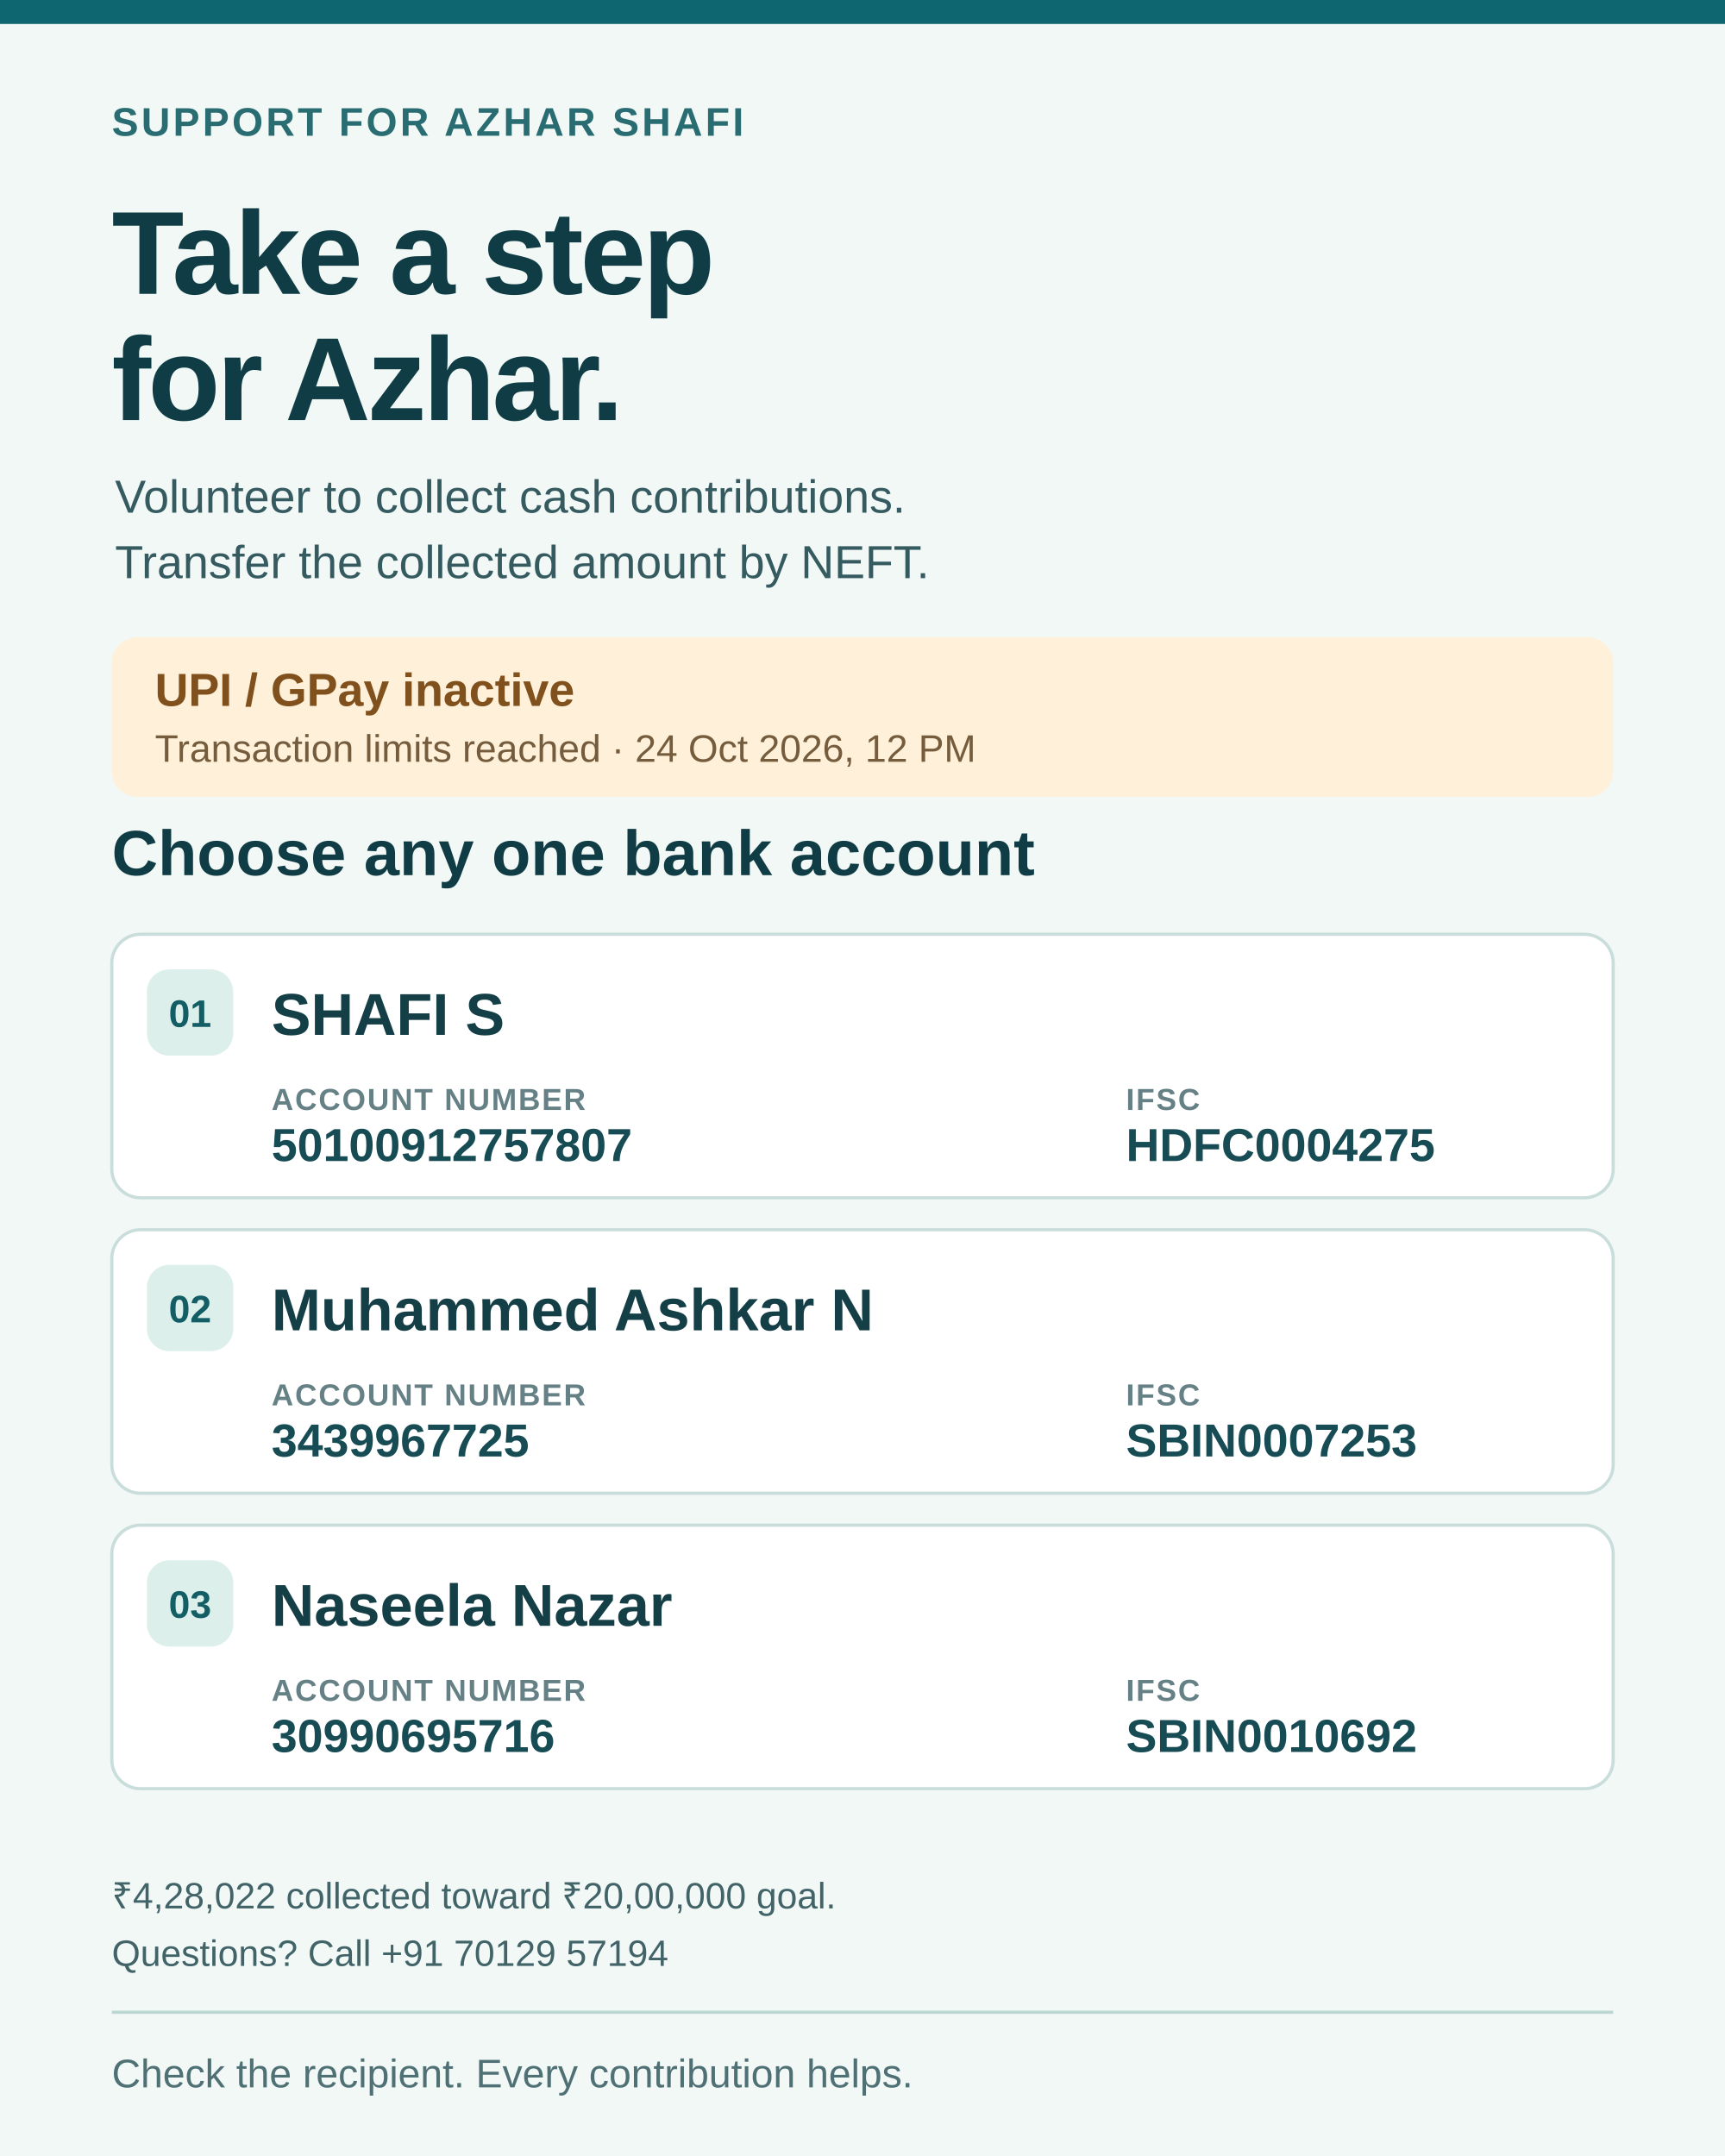
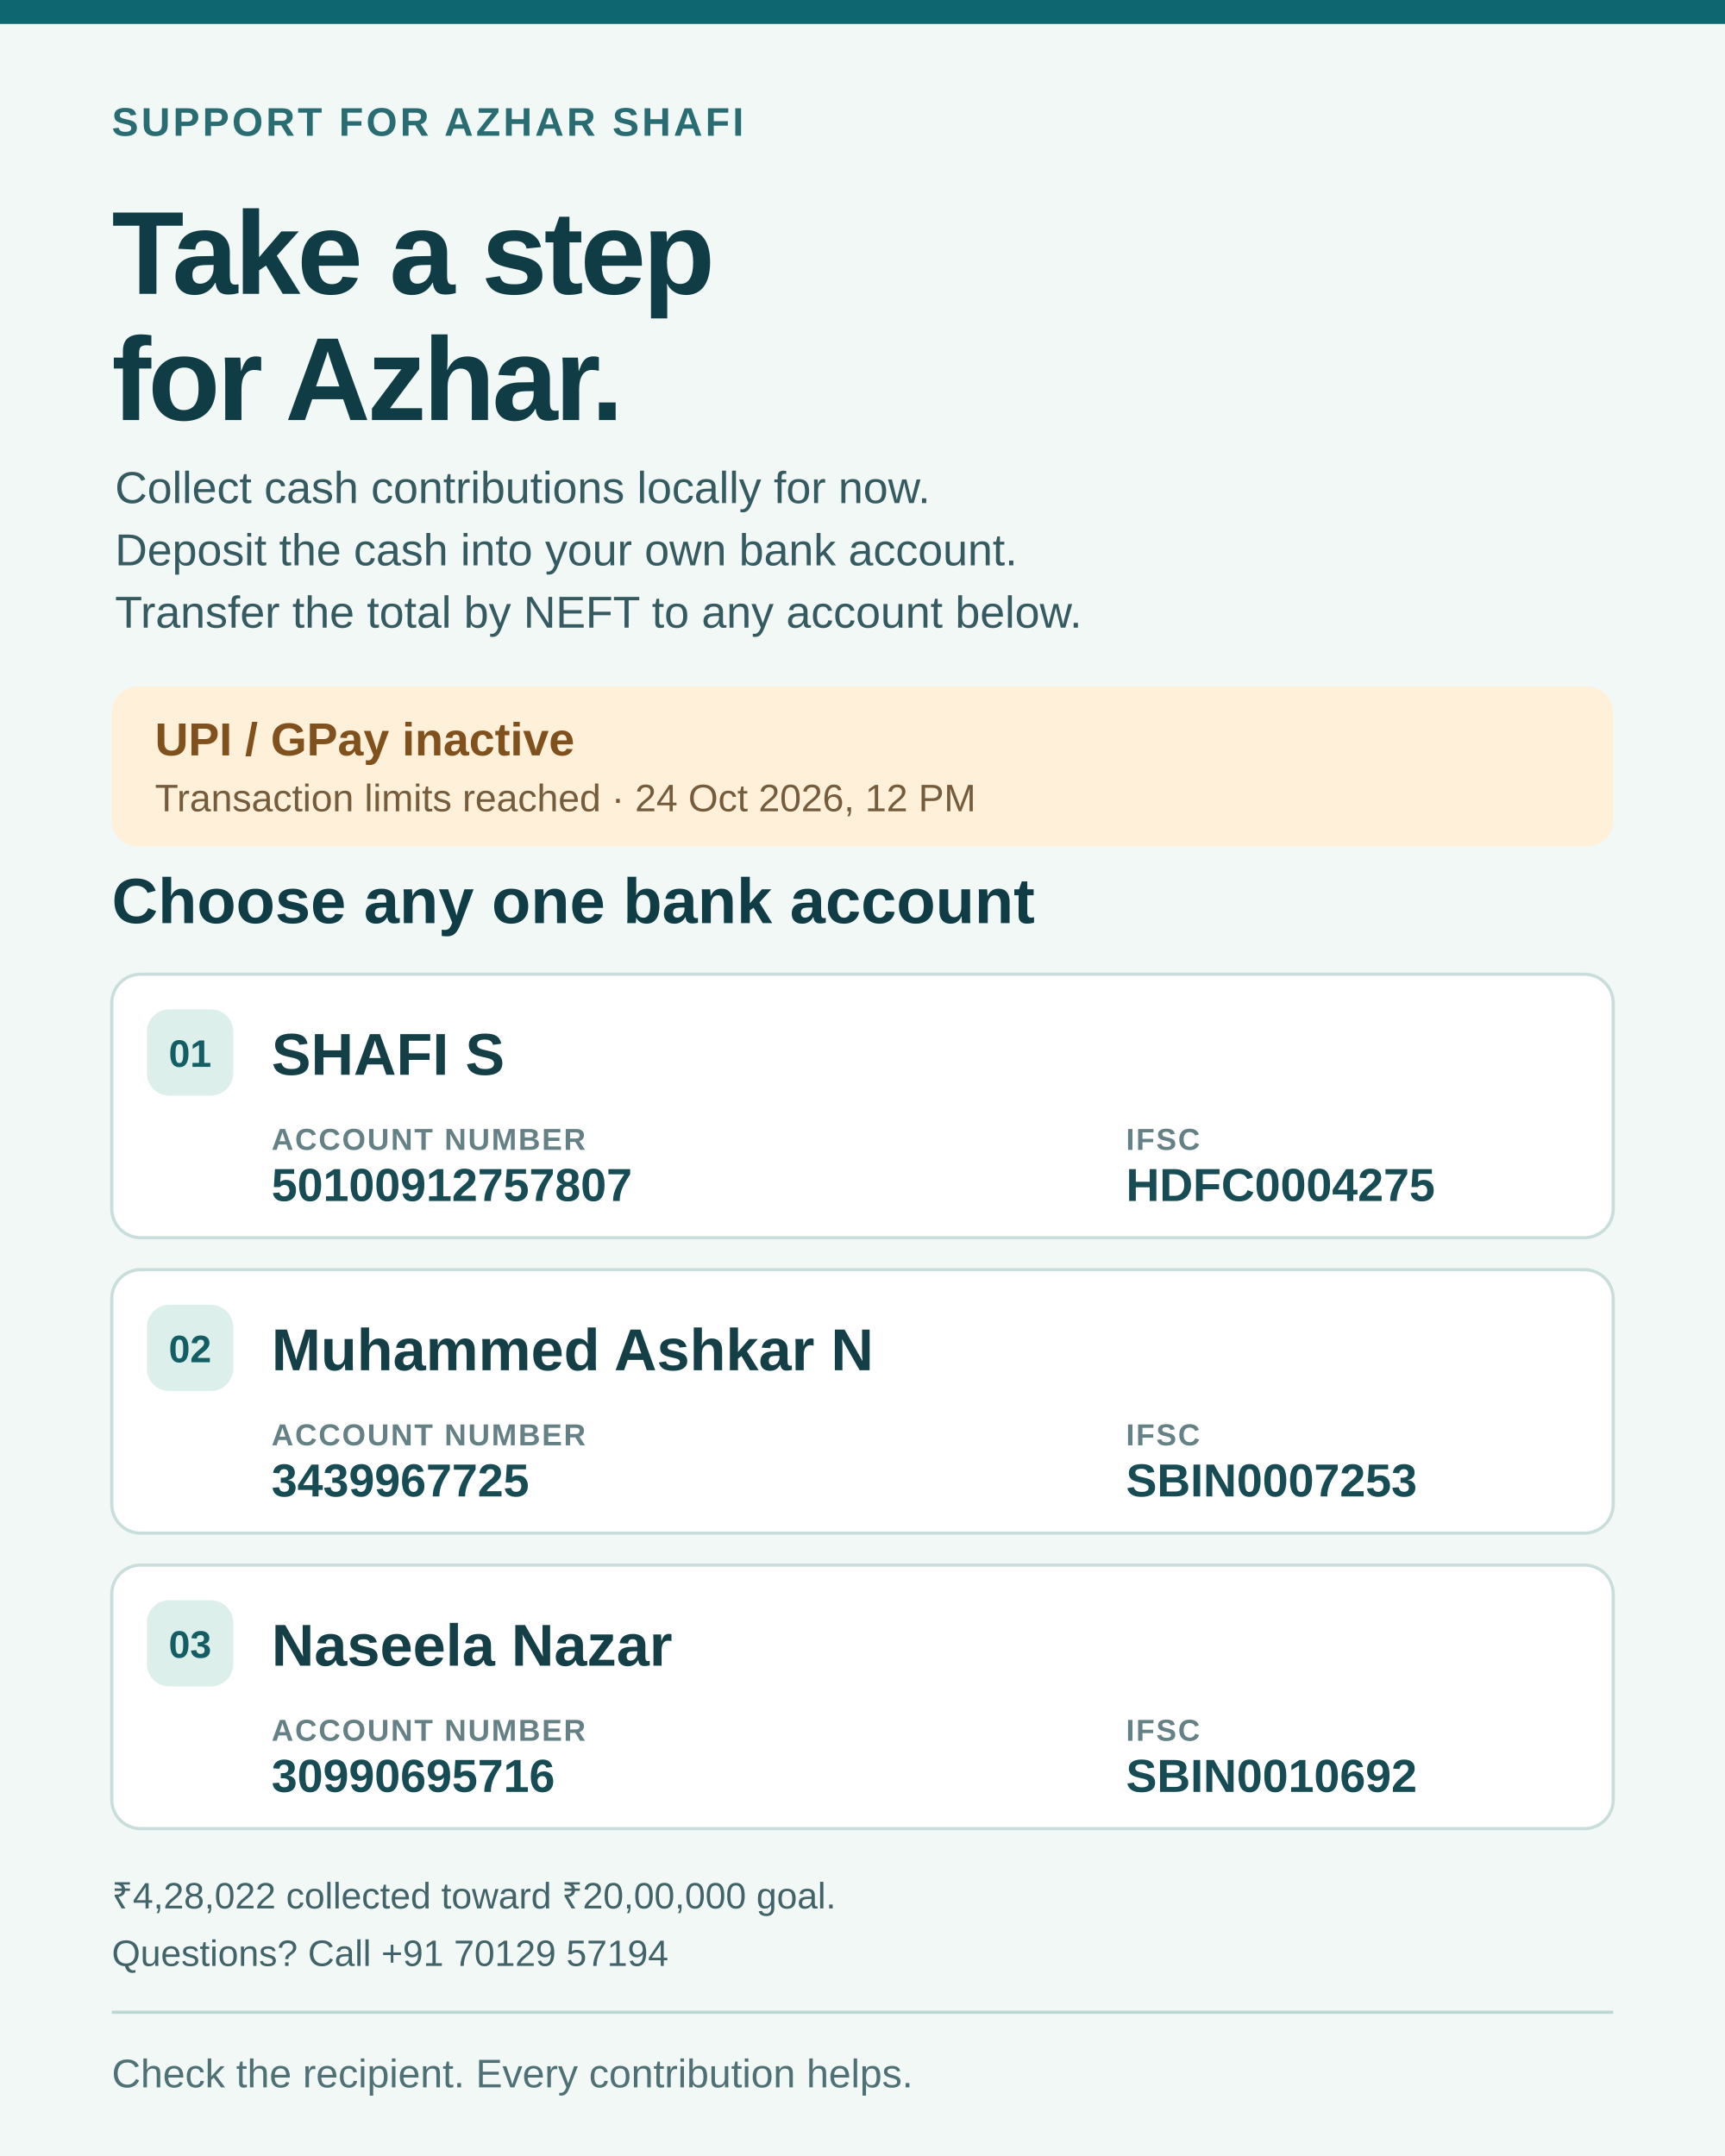
<svg xmlns="http://www.w3.org/2000/svg" width="1080" height="1350" viewBox="0 0 1080 1350" role="img" aria-labelledby="title description">
  <style>
    text { font-family: Arial, 'Nirmala UI', sans-serif; }
    .eyebrow { font-size: 25px; font-weight: 700; fill: #296c71; letter-spacing: 1.8px; }
    .headline { font-size: 74px; font-weight: 800; fill: #103d45; letter-spacing: -2px; }
-     .body { font-size: 29px; fill: #355a60; }
+     .body { font-size: 28px; fill: #355a60; }
    .status { font-size: 29px; font-weight: 800; fill: #80501d; }
    .status-note { font-size: 24px; fill: #755c3d; }
    .section { font-size: 40px; font-weight: 800; fill: #103d45; }
    .section-note { font-size: 25px; fill: #4f7074; }
    .number { font-size: 24px; font-weight: 800; fill: #135d65; }
    .holder { font-size: 37px; font-weight: 800; fill: #153f47; }
    .data-label { font-size: 19px; font-weight: 700; fill: #668186; letter-spacing: 1px; }
    .data { font-size: 29px; font-weight: 700; fill: #174c54; }
    .footer { font-size: 23px; fill: #426469; }
  </style>
  <rect width="1080" height="1350" fill="#f1f8f6" />
  <rect width="1080" height="15" fill="#0d6670" />
  <text x="70" y="85" class="eyebrow">SUPPORT FOR AZHAR SHAFI</text>
  <text x="70" y="184" class="headline">Take a step</text>
  <text x="70" y="263" class="headline">for Azhar.</text>
-   <text x="72" y="321" class="body">Volunteer to collect cash contributions.</text>
-   <text x="72" y="362" class="body">Transfer the collected amount by NEFT.</text>
-   <rect x="70" y="399" width="940" height="100" rx="16" fill="#fff0d9" />
-   <text x="97" y="442" class="status">UPI / GPay inactive</text>
-   <text x="97" y="477" class="status-note">Transaction limits reached · 24 Oct 2026, 12 PM</text>
-   <text x="70" y="548" class="section">Choose any one bank account</text>
+   <text x="72" y="315" class="body">Collect cash contributions locally for now.</text>
+   <text x="72" y="354" class="body">Deposit the cash into your own bank account.</text>
+   <text x="72" y="393" class="body">Transfer the total by NEFT to any account below.</text>
+   <rect x="70" y="430" width="940" height="100" rx="16" fill="#fff0d9" />
+   <text x="97" y="473" class="status">UPI / GPay inactive</text>
+   <text x="97" y="508" class="status-note">Transaction limits reached · 24 Oct 2026, 12 PM</text>
+   <text x="70" y="578" class="section">Choose any one bank account</text>
  <g>
-     <rect x="70" y="585" width="940" height="165" rx="18" fill="#ffffff" stroke="#c9dedb" stroke-width="2" />
-     <rect x="92" y="607" width="54" height="54" rx="14" fill="#dcefeb" />
-     <text x="119" y="643" text-anchor="middle" class="number">01</text>
-     <text x="170" y="648" class="holder">SHAFI S</text>
-     <text x="170" y="695" class="data-label">ACCOUNT NUMBER</text>
-     <text x="170" y="727" class="data">50100912757807</text>
-     <text x="705" y="695" class="data-label">IFSC</text>
-     <text x="705" y="727" class="data">HDFC0004275</text>
+     <rect x="70" y="610" width="940" height="165" rx="18" fill="#ffffff" stroke="#c9dedb" stroke-width="2" />
+     <rect x="92" y="632" width="54" height="54" rx="14" fill="#dcefeb" />
+     <text x="119" y="668" text-anchor="middle" class="number">01</text>
+     <text x="170" y="673" class="holder">SHAFI S</text>
+     <text x="170" y="720" class="data-label">ACCOUNT NUMBER</text>
+     <text x="170" y="752" class="data">50100912757807</text>
+     <text x="705" y="720" class="data-label">IFSC</text>
+     <text x="705" y="752" class="data">HDFC0004275</text>
  </g>
  <g>
-     <rect x="70" y="770" width="940" height="165" rx="18" fill="#ffffff" stroke="#c9dedb" stroke-width="2" />
-     <rect x="92" y="792" width="54" height="54" rx="14" fill="#dcefeb" />
-     <text x="119" y="828" text-anchor="middle" class="number">02</text>
-     <text x="170" y="833" class="holder">Muhammed Ashkar N</text>
-     <text x="170" y="880" class="data-label">ACCOUNT NUMBER</text>
-     <text x="170" y="912" class="data">3439967725</text>
-     <text x="705" y="880" class="data-label">IFSC</text>
-     <text x="705" y="912" class="data">SBIN0007253</text>
+     <rect x="70" y="795" width="940" height="165" rx="18" fill="#ffffff" stroke="#c9dedb" stroke-width="2" />
+     <rect x="92" y="817" width="54" height="54" rx="14" fill="#dcefeb" />
+     <text x="119" y="853" text-anchor="middle" class="number">02</text>
+     <text x="170" y="858" class="holder">Muhammed Ashkar N</text>
+     <text x="170" y="905" class="data-label">ACCOUNT NUMBER</text>
+     <text x="170" y="937" class="data">3439967725</text>
+     <text x="705" y="905" class="data-label">IFSC</text>
+     <text x="705" y="937" class="data">SBIN0007253</text>
  </g>
  <g>
-     <rect x="70" y="955" width="940" height="165" rx="18" fill="#ffffff" stroke="#c9dedb" stroke-width="2" />
-     <rect x="92" y="977" width="54" height="54" rx="14" fill="#dcefeb" />
-     <text x="119" y="1013" text-anchor="middle" class="number">03</text>
-     <text x="170" y="1018" class="holder">Naseela Nazar</text>
-     <text x="170" y="1065" class="data-label">ACCOUNT NUMBER</text>
-     <text x="170" y="1097" class="data">30990695716</text>
-     <text x="705" y="1065" class="data-label">IFSC</text>
-     <text x="705" y="1097" class="data">SBIN0010692</text>
+     <rect x="70" y="980" width="940" height="165" rx="18" fill="#ffffff" stroke="#c9dedb" stroke-width="2" />
+     <rect x="92" y="1002" width="54" height="54" rx="14" fill="#dcefeb" />
+     <text x="119" y="1038" text-anchor="middle" class="number">03</text>
+     <text x="170" y="1043" class="holder">Naseela Nazar</text>
+     <text x="170" y="1090" class="data-label">ACCOUNT NUMBER</text>
+     <text x="170" y="1122" class="data">30990695716</text>
+     <text x="705" y="1090" class="data-label">IFSC</text>
+     <text x="705" y="1122" class="data">SBIN0010692</text>
  </g>
  <text x="70" y="1195" class="footer">₹4,28,022 collected toward ₹20,00,000 goal.</text>
  <text x="70" y="1231" class="footer">Questions? Call +91 70129 57194</text>
  <line x1="70" x2="1010" y1="1260" y2="1260" stroke="#bcd7d2" stroke-width="2" />
  <text x="70" y="1307" class="section-note">Check the recipient. Every contribution helps.</text>
</svg>
